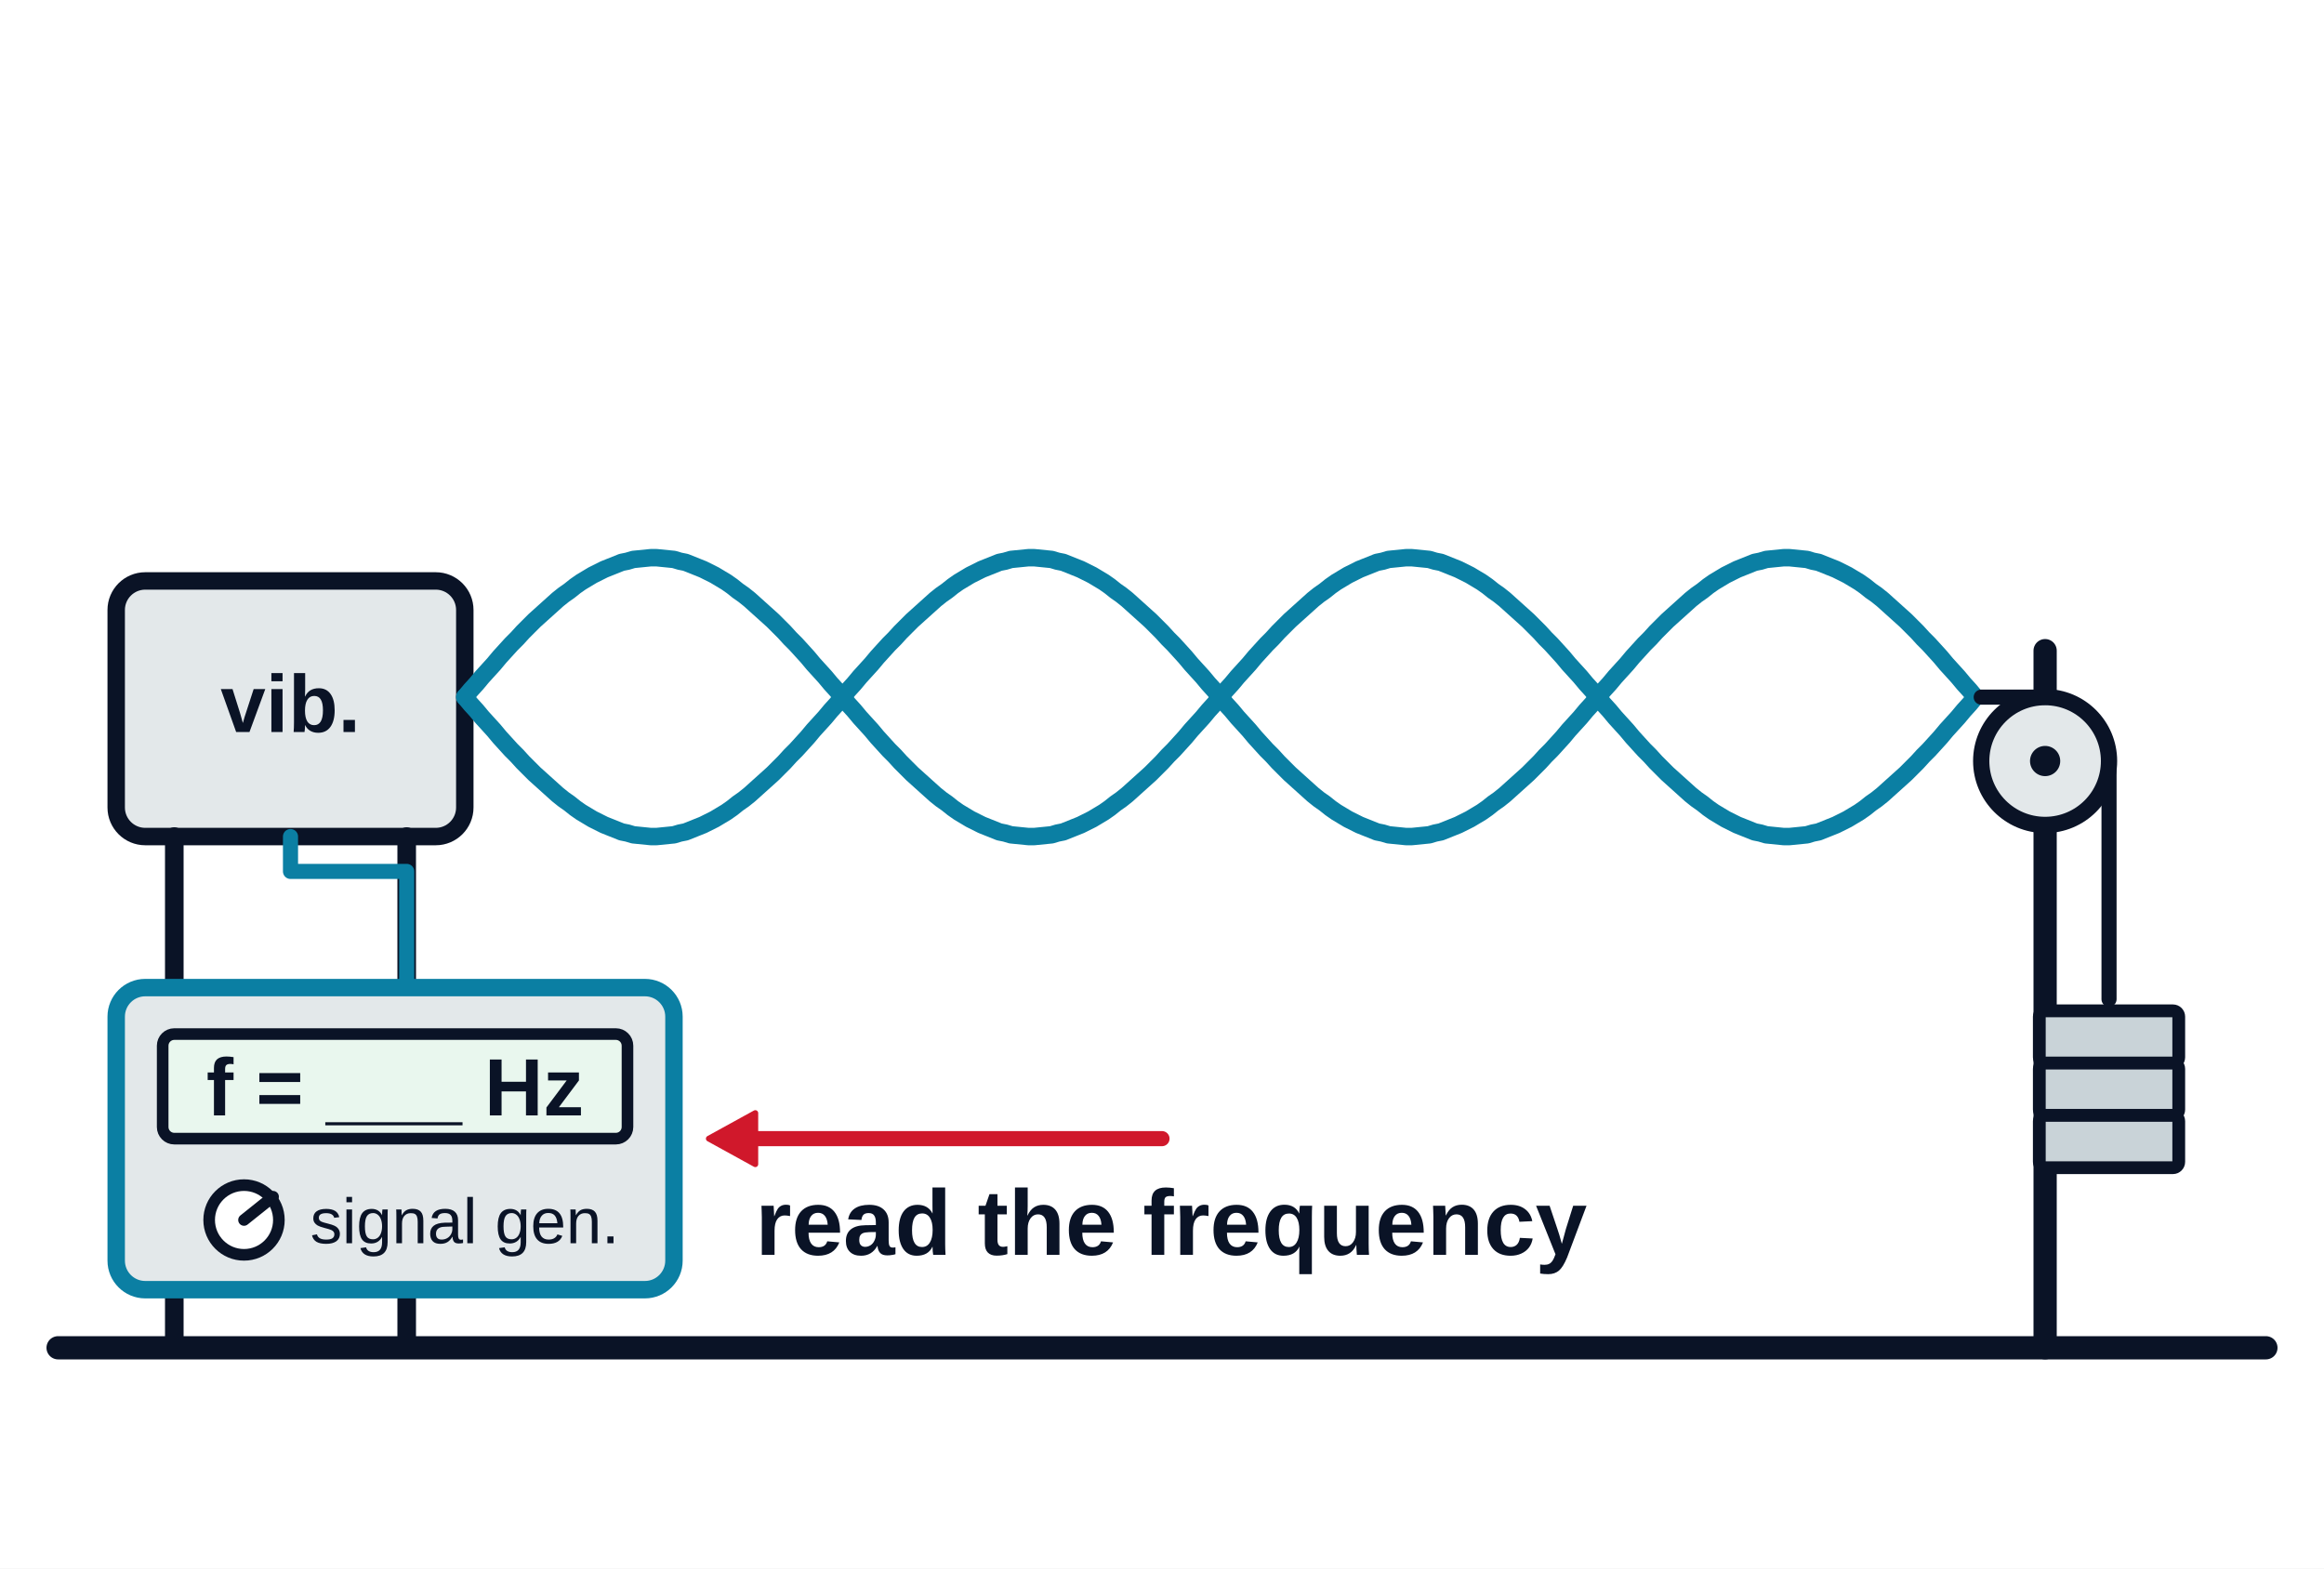
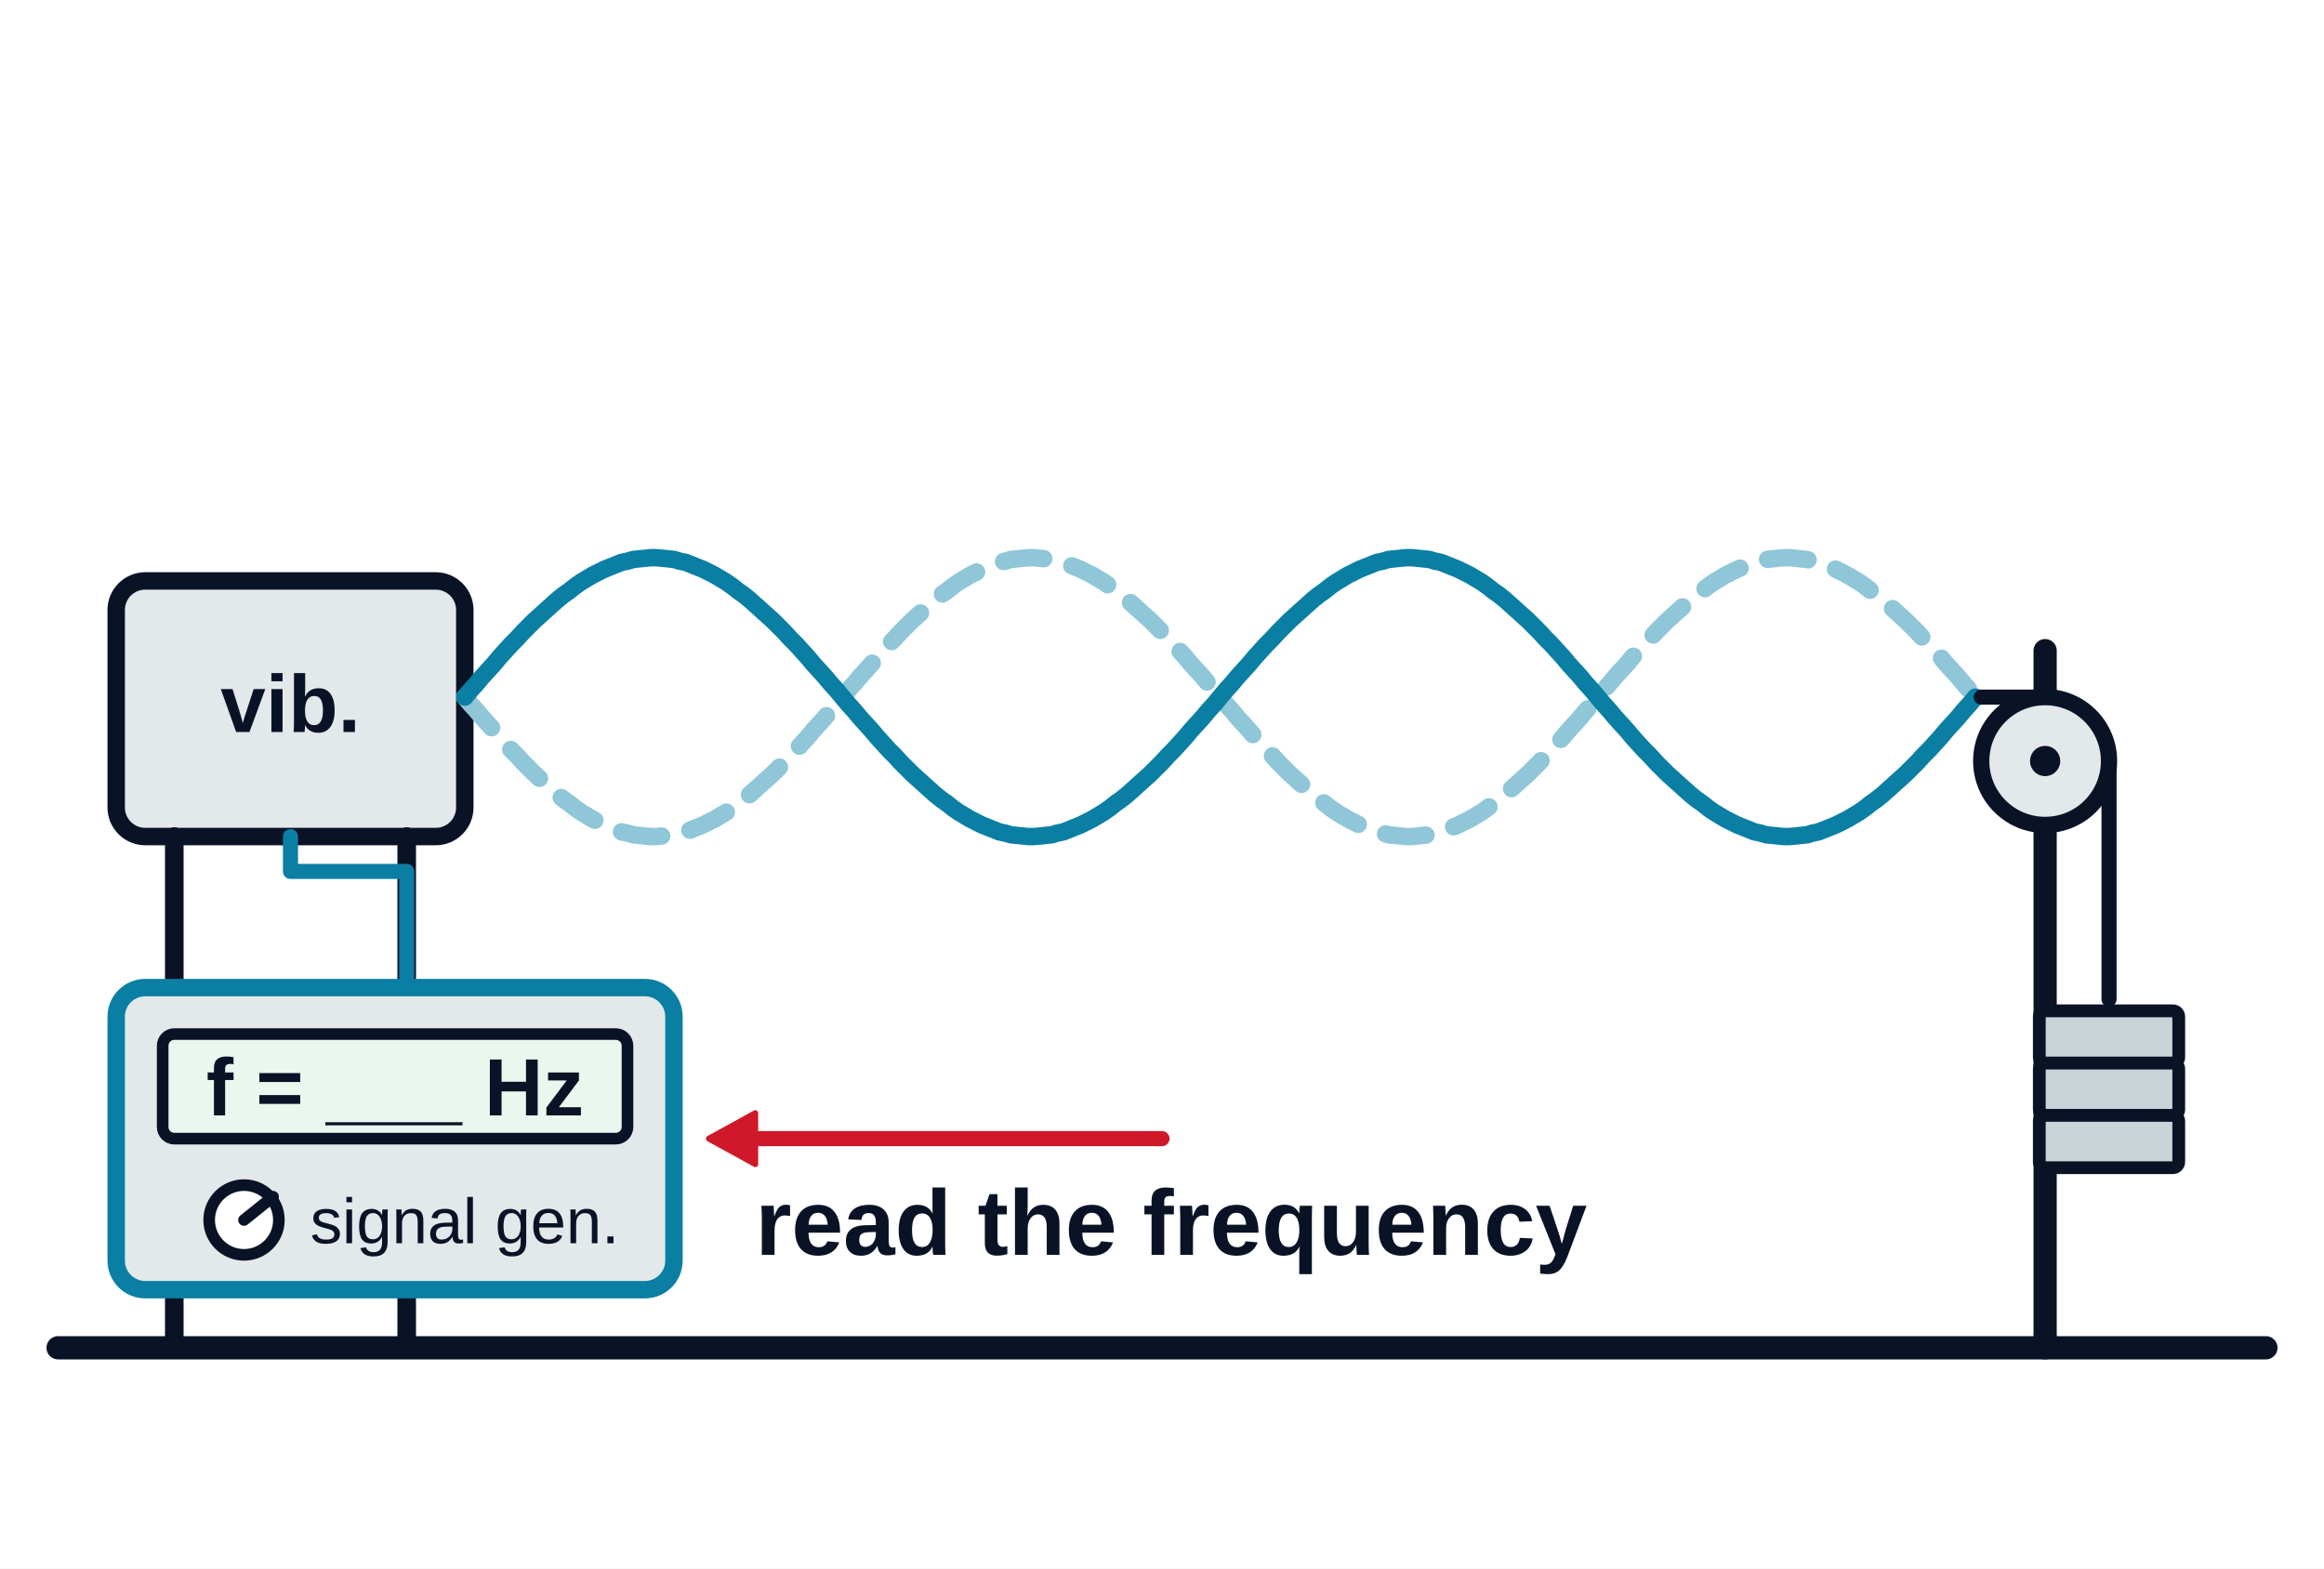
<svg xmlns="http://www.w3.org/2000/svg" viewBox="0 0 400 270" width="400" height="270" role="img" font-family="Arial, Helvetica, sans-serif" fill="none" stroke="#0a1326" stroke-width="3.2" stroke-linecap="round" stroke-linejoin="round">
  <rect width="400" height="270" fill="#ffffff" stroke="none" />
  <line x1="10" y1="232" x2="390" y2="232" stroke="#0a1326" stroke-width="4" />
  <rect x="20" y="100" width="60" height="44" fill="#e3e8ea" stroke="#0a1326" stroke-width="3" rx="5" />
  <text x="50" y="126" text-anchor="middle" font-size="14" font-weight="700" fill="#0a1326" stroke="none">vib.</text>
  <line x1="30" y1="144" x2="30" y2="232" stroke="#0a1326" stroke-width="3.2" />
  <line x1="70" y1="144" x2="70" y2="232" stroke="#0a1326" stroke-width="3.2" />
  <line x1="352" y1="232" x2="352" y2="112" stroke="#0a1326" stroke-width="4" />
  <circle cx="352" cy="131" r="11" fill="#e3e8ea" stroke="#0a1326" stroke-width="2.8" />
  <circle cx="352" cy="131" r="2.6" fill="#0a1326" stroke="none" />
+   <path d="M80 120 L81 121.2 L82 122.3 L83 123.5 L84 124.6 L85 125.7 L86 126.9 L87 128 L88 129.1 L89 130.1 L90 131.2 L91 132.2 L92 133.2 L93 134.1 L94 135 L95 135.9 L96 136.8 L97 137.6 L98 138.3 L99 139.1 L100 139.8 L101 140.4 L102 141 L103 141.5 L104 142 L105 142.4 L106 142.8 L107 143.2 L108 143.4 L109 143.7 L110 143.8 L111 143.9 L112 144 L113 144 L114 143.9 L115 143.8 L116 143.7 L117 143.4 L118 143.2 L119 142.8 L120 142.4 L121 142 L122 141.5 L123 141 L124 140.4 L125 139.8 L126 139.1 L127 138.3 L128 137.6 L129 136.8 L130 135.9 L131 135 L132 134.1 L133 133.2 L134 132.2 L135 131.2 L136 130.1 L137 129.1 L138 128 L139 126.9 L140 125.7 L141 124.6 L142 123.5 L143 122.3 L144 121.2 L145 120 L146 118.8 L147 117.7 L148 116.5 L149 115.4 L150 114.3 L151 113.1 L152 112 L153 110.9 L154 109.9 L155 108.8 L156 107.8 L157 106.8 L158 105.9 L159 105 L160 104.1 L161 103.2 L162 102.4 L163 101.7 L164 100.9 L165 100.2 L166 99.6 L167 99 L168 98.5 L169 98 L170 97.6 L171 97.2 L172 96.8 L173 96.6 L174 96.3 L175 96.2 L176 96.1 L177 96 L178 96 L179 96.1 L180 96.2 L181 96.3 L182 96.6 L183 96.8 L184 97.2 L185 97.6 L186 98 L187 98.5 L188 99 L189 99.6 L190 100.2 L191 100.9 L192 101.7 L193 102.4 L194 103.2 L195 104.1 L196 105 L197 105.9 L198 106.8 L199 107.8 L200 108.8 L201 109.9 L202 110.9 L203 112 L204 113.1 L205 114.3 L206 115.4 L207 116.5 L208 117.7 L209 118.8 L210 120 L211 121.2 L212 122.3 L213 123.5 L214 124.6 L215 125.7 L216 126.9 L217 128 L218 129.1 L219 130.1 L220 131.2 L221 132.2 L222 133.2 L223 134.1 L224 135 L225 135.9 L226 136.8 L227 137.6 L228 138.3 L229 139.1 L230 139.8 L231 140.4 L232 141 L233 141.5 L234 142 L235 142.4 L236 142.8 L237 143.2 L238 143.4 L239 143.7 L240 143.8 L241 143.9 L242 144 L243 144 L244 143.9 L245 143.8 L246 143.7 L247 143.4 L248 143.2 L249 142.8 L250 142.4 L251 142 L252 141.5 L253 141 L254 140.4 L255 139.8 L256 139.1 L257 138.3 L258 137.6 L259 136.8 L260 135.9 L261 135 L262 134.1 L263 133.2 L264 132.2 L265 131.2 L266 130.1 L267 129.1 L268 128 L269 126.9 L270 125.7 L271 124.6 L272 123.5 L273 122.3 L274 121.2 L275 120 L276 118.8 L277 117.7 L278 116.5 L279 115.4 L280 114.3 L281 113.1 L282 112 L283 110.9 L284 109.9 L285 108.8 L286 107.8 L287 106.8 L288 105.9 L289 105 L290 104.1 L291 103.2 L292 102.4 L293 101.7 L294 100.9 L295 100.2 L296 99.6 L297 99 L298 98.5 L299 98 L300 97.6 L301 97.2 L302 96.8 L303 96.6 L304 96.3 L305 96.2 L306 96.1 L307 96 L308 96 L309 96.1 L310 96.2 L311 96.3 L312 96.6 L313 96.8 L314 97.2 L315 97.6 L316 98 L317 98.5 L318 99 L319 99.6 L320 100.2 L321 100.9 L322 101.7 L323 102.4 L324 103.2 L325 104.1 L326 105 L327 105.9 L328 106.8 L329 107.8 L330 108.8 L331 109.9 L332 110.9 L333 112 L334 113.1 L335 114.3 L336 115.4 L337 116.5 L338 117.7 L339 118.8 L340 120" stroke="#8fc6d8" stroke-dasharray="7 5" stroke-width="3" fill="none" />
  <path d="M80 120 L81 118.8 L82 117.7 L83 116.5 L84 115.4 L85 114.3 L86 113.1 L87 112 L88 110.9 L89 109.9 L90 108.8 L91 107.8 L92 106.8 L93 105.9 L94 105 L95 104.1 L96 103.2 L97 102.4 L98 101.7 L99 100.9 L100 100.2 L101 99.6 L102 99 L103 98.5 L104 98 L105 97.6 L106 97.2 L107 96.8 L108 96.6 L109 96.3 L110 96.2 L111 96.1 L112 96 L113 96 L114 96.1 L115 96.2 L116 96.3 L117 96.6 L118 96.8 L119 97.2 L120 97.6 L121 98 L122 98.5 L123 99 L124 99.6 L125 100.2 L126 100.9 L127 101.7 L128 102.4 L129 103.2 L130 104.1 L131 105 L132 105.9 L133 106.8 L134 107.8 L135 108.8 L136 109.9 L137 110.9 L138 112 L139 113.1 L140 114.3 L141 115.4 L142 116.5 L143 117.7 L144 118.8 L145 120 L146 121.2 L147 122.3 L148 123.5 L149 124.6 L150 125.7 L151 126.9 L152 128 L153 129.1 L154 130.1 L155 131.2 L156 132.2 L157 133.2 L158 134.1 L159 135 L160 135.9 L161 136.8 L162 137.6 L163 138.3 L164 139.1 L165 139.8 L166 140.4 L167 141 L168 141.5 L169 142 L170 142.4 L171 142.8 L172 143.2 L173 143.4 L174 143.7 L175 143.8 L176 143.9 L177 144 L178 144 L179 143.9 L180 143.8 L181 143.7 L182 143.4 L183 143.2 L184 142.8 L185 142.4 L186 142 L187 141.5 L188 141 L189 140.4 L190 139.8 L191 139.1 L192 138.3 L193 137.6 L194 136.8 L195 135.9 L196 135 L197 134.1 L198 133.2 L199 132.2 L200 131.2 L201 130.1 L202 129.1 L203 128 L204 126.9 L205 125.7 L206 124.6 L207 123.5 L208 122.3 L209 121.2 L210 120 L211 118.8 L212 117.7 L213 116.5 L214 115.4 L215 114.3 L216 113.1 L217 112 L218 110.9 L219 109.9 L220 108.8 L221 107.8 L222 106.8 L223 105.9 L224 105 L225 104.1 L226 103.2 L227 102.4 L228 101.7 L229 100.9 L230 100.2 L231 99.6 L232 99 L233 98.5 L234 98 L235 97.6 L236 97.2 L237 96.8 L238 96.6 L239 96.3 L240 96.2 L241 96.1 L242 96 L243 96 L244 96.1 L245 96.2 L246 96.3 L247 96.6 L248 96.8 L249 97.2 L250 97.6 L251 98 L252 98.5 L253 99 L254 99.6 L255 100.2 L256 100.9 L257 101.7 L258 102.4 L259 103.2 L260 104.1 L261 105 L262 105.9 L263 106.8 L264 107.8 L265 108.8 L266 109.9 L267 110.9 L268 112 L269 113.1 L270 114.3 L271 115.4 L272 116.5 L273 117.7 L274 118.8 L275 120 L276 121.2 L277 122.3 L278 123.5 L279 124.6 L280 125.7 L281 126.9 L282 128 L283 129.1 L284 130.1 L285 131.2 L286 132.2 L287 133.2 L288 134.1 L289 135 L290 135.9 L291 136.8 L292 137.6 L293 138.3 L294 139.1 L295 139.8 L296 140.4 L297 141 L298 141.5 L299 142 L300 142.4 L301 142.8 L302 143.2 L303 143.4 L304 143.7 L305 143.8 L306 143.9 L307 144 L308 144 L309 143.9 L310 143.8 L311 143.7 L312 143.4 L313 143.2 L314 142.8 L315 142.4 L316 142 L317 141.5 L318 141 L319 140.4 L320 139.8 L321 139.1 L322 138.3 L323 137.6 L324 136.8 L325 135.9 L326 135 L327 134.1 L328 133.2 L329 132.2 L330 131.2 L331 130.1 L332 129.1 L333 128 L334 126.9 L335 125.7 L336 124.6 L337 123.5 L338 122.3 L339 121.2 L340 120" stroke="#0b7fa3" stroke-width="3" fill="none" />
-   <path d="M80 120 L81 121.2 L82 122.3 L83 123.5 L84 124.6 L85 125.7 L86 126.9 L87 128 L88 129.1 L89 130.1 L90 131.2 L91 132.2 L92 133.2 L93 134.1 L94 135 L95 135.9 L96 136.8 L97 137.6 L98 138.3 L99 139.1 L100 139.8 L101 140.4 L102 141 L103 141.5 L104 142 L105 142.4 L106 142.8 L107 143.2 L108 143.4 L109 143.7 L110 143.8 L111 143.9 L112 144 L113 144 L114 143.9 L115 143.8 L116 143.7 L117 143.4 L118 143.2 L119 142.8 L120 142.4 L121 142 L122 141.5 L123 141 L124 140.4 L125 139.8 L126 139.1 L127 138.3 L128 137.6 L129 136.8 L130 135.9 L131 135 L132 134.1 L133 133.2 L134 132.2 L135 131.2 L136 130.1 L137 129.1 L138 128 L139 126.9 L140 125.7 L141 124.6 L142 123.5 L143 122.3 L144 121.2 L145 120 L146 118.8 L147 117.7 L148 116.5 L149 115.4 L150 114.3 L151 113.1 L152 112 L153 110.9 L154 109.9 L155 108.8 L156 107.8 L157 106.8 L158 105.9 L159 105 L160 104.1 L161 103.2 L162 102.4 L163 101.7 L164 100.9 L165 100.2 L166 99.6 L167 99 L168 98.5 L169 98 L170 97.6 L171 97.2 L172 96.8 L173 96.6 L174 96.3 L175 96.2 L176 96.1 L177 96 L178 96 L179 96.1 L180 96.2 L181 96.3 L182 96.6 L183 96.8 L184 97.2 L185 97.6 L186 98 L187 98.5 L188 99 L189 99.6 L190 100.2 L191 100.9 L192 101.7 L193 102.4 L194 103.2 L195 104.1 L196 105 L197 105.9 L198 106.8 L199 107.8 L200 108.8 L201 109.9 L202 110.9 L203 112 L204 113.1 L205 114.3 L206 115.4 L207 116.5 L208 117.7 L209 118.8 L210 120 L211 121.2 L212 122.3 L213 123.5 L214 124.6 L215 125.7 L216 126.9 L217 128 L218 129.1 L219 130.1 L220 131.2 L221 132.2 L222 133.2 L223 134.1 L224 135 L225 135.9 L226 136.8 L227 137.6 L228 138.3 L229 139.1 L230 139.8 L231 140.4 L232 141 L233 141.5 L234 142 L235 142.4 L236 142.8 L237 143.2 L238 143.4 L239 143.7 L240 143.8 L241 143.9 L242 144 L243 144 L244 143.9 L245 143.8 L246 143.7 L247 143.4 L248 143.2 L249 142.8 L250 142.4 L251 142 L252 141.5 L253 141 L254 140.4 L255 139.8 L256 139.1 L257 138.3 L258 137.6 L259 136.8 L260 135.9 L261 135 L262 134.1 L263 133.2 L264 132.2 L265 131.2 L266 130.1 L267 129.1 L268 128 L269 126.9 L270 125.7 L271 124.6 L272 123.5 L273 122.3 L274 121.2 L275 120 L276 118.8 L277 117.7 L278 116.5 L279 115.4 L280 114.3 L281 113.1 L282 112 L283 110.9 L284 109.9 L285 108.8 L286 107.8 L287 106.8 L288 105.9 L289 105 L290 104.1 L291 103.2 L292 102.4 L293 101.7 L294 100.9 L295 100.2 L296 99.6 L297 99 L298 98.5 L299 98 L300 97.6 L301 97.2 L302 96.8 L303 96.6 L304 96.3 L305 96.2 L306 96.1 L307 96 L308 96 L309 96.1 L310 96.2 L311 96.3 L312 96.6 L313 96.8 L314 97.2 L315 97.6 L316 98 L317 98.5 L318 99 L319 99.6 L320 100.2 L321 100.9 L322 101.7 L323 102.4 L324 103.2 L325 104.1 L326 105 L327 105.9 L328 106.8 L329 107.8 L330 108.8 L331 109.9 L332 110.9 L333 112 L334 113.1 L335 114.3 L336 115.4 L337 116.5 L338 117.7 L339 118.8 L340 120" stroke="#0b7fa3" stroke-width="3" fill="none" />
  <line x1="341" y1="120" x2="352" y2="120" stroke="#0a1326" stroke-width="2.6" />
  <line x1="363" y1="131" x2="363" y2="172" stroke="#0a1326" stroke-width="2.6" />
  <rect x="351" y="174" width="24" height="9" fill="#c9d3d8" stroke="#0a1326" stroke-width="2.2" rx="1" />
  <rect x="351" y="183" width="24" height="9" fill="#c9d3d8" stroke="#0a1326" stroke-width="2.2" rx="1" />
  <rect x="351" y="192" width="24" height="9" fill="#c9d3d8" stroke="#0a1326" stroke-width="2.2" rx="1" />
  <rect x="20" y="170" width="96" height="52" fill="#e3e8ea" stroke="#0b7fa3" stroke-width="3" rx="5" />
  <rect x="28" y="178" width="80" height="18" fill="#e9f7ee" stroke="#0a1326" stroke-width="2" rx="2" />
  <text x="68" y="192" text-anchor="middle" font-size="14" font-weight="700" fill="#0a1326" stroke="none">f = ___ Hz</text>
  <circle cx="42" cy="210" r="6" fill="#ffffff" stroke="#0a1326" stroke-width="2" />
  <line x1="42" y1="210" x2="47" y2="206" stroke="#0a1326" stroke-width="2" />
  <text x="80" y="214" text-anchor="middle" font-size="11" font-weight="400" fill="#0a1326" stroke="none">signal gen.</text>
  <path d="M70 170 V150 H50 V144" stroke="#0b7fa3" stroke-width="2.6" fill="none" />
  <text x="130" y="216" text-anchor="start" font-size="16" font-weight="700" fill="#0a1326" stroke="none">read the frequency</text>
  <line x1="200" y1="196" x2="130" y2="196" stroke="#d0182b" stroke-width="2.6" />
  <path d="M122 196 L130 200.4 L130 191.6 Z" fill="#d0182b" stroke="#d0182b" stroke-width="1" />
</svg>
